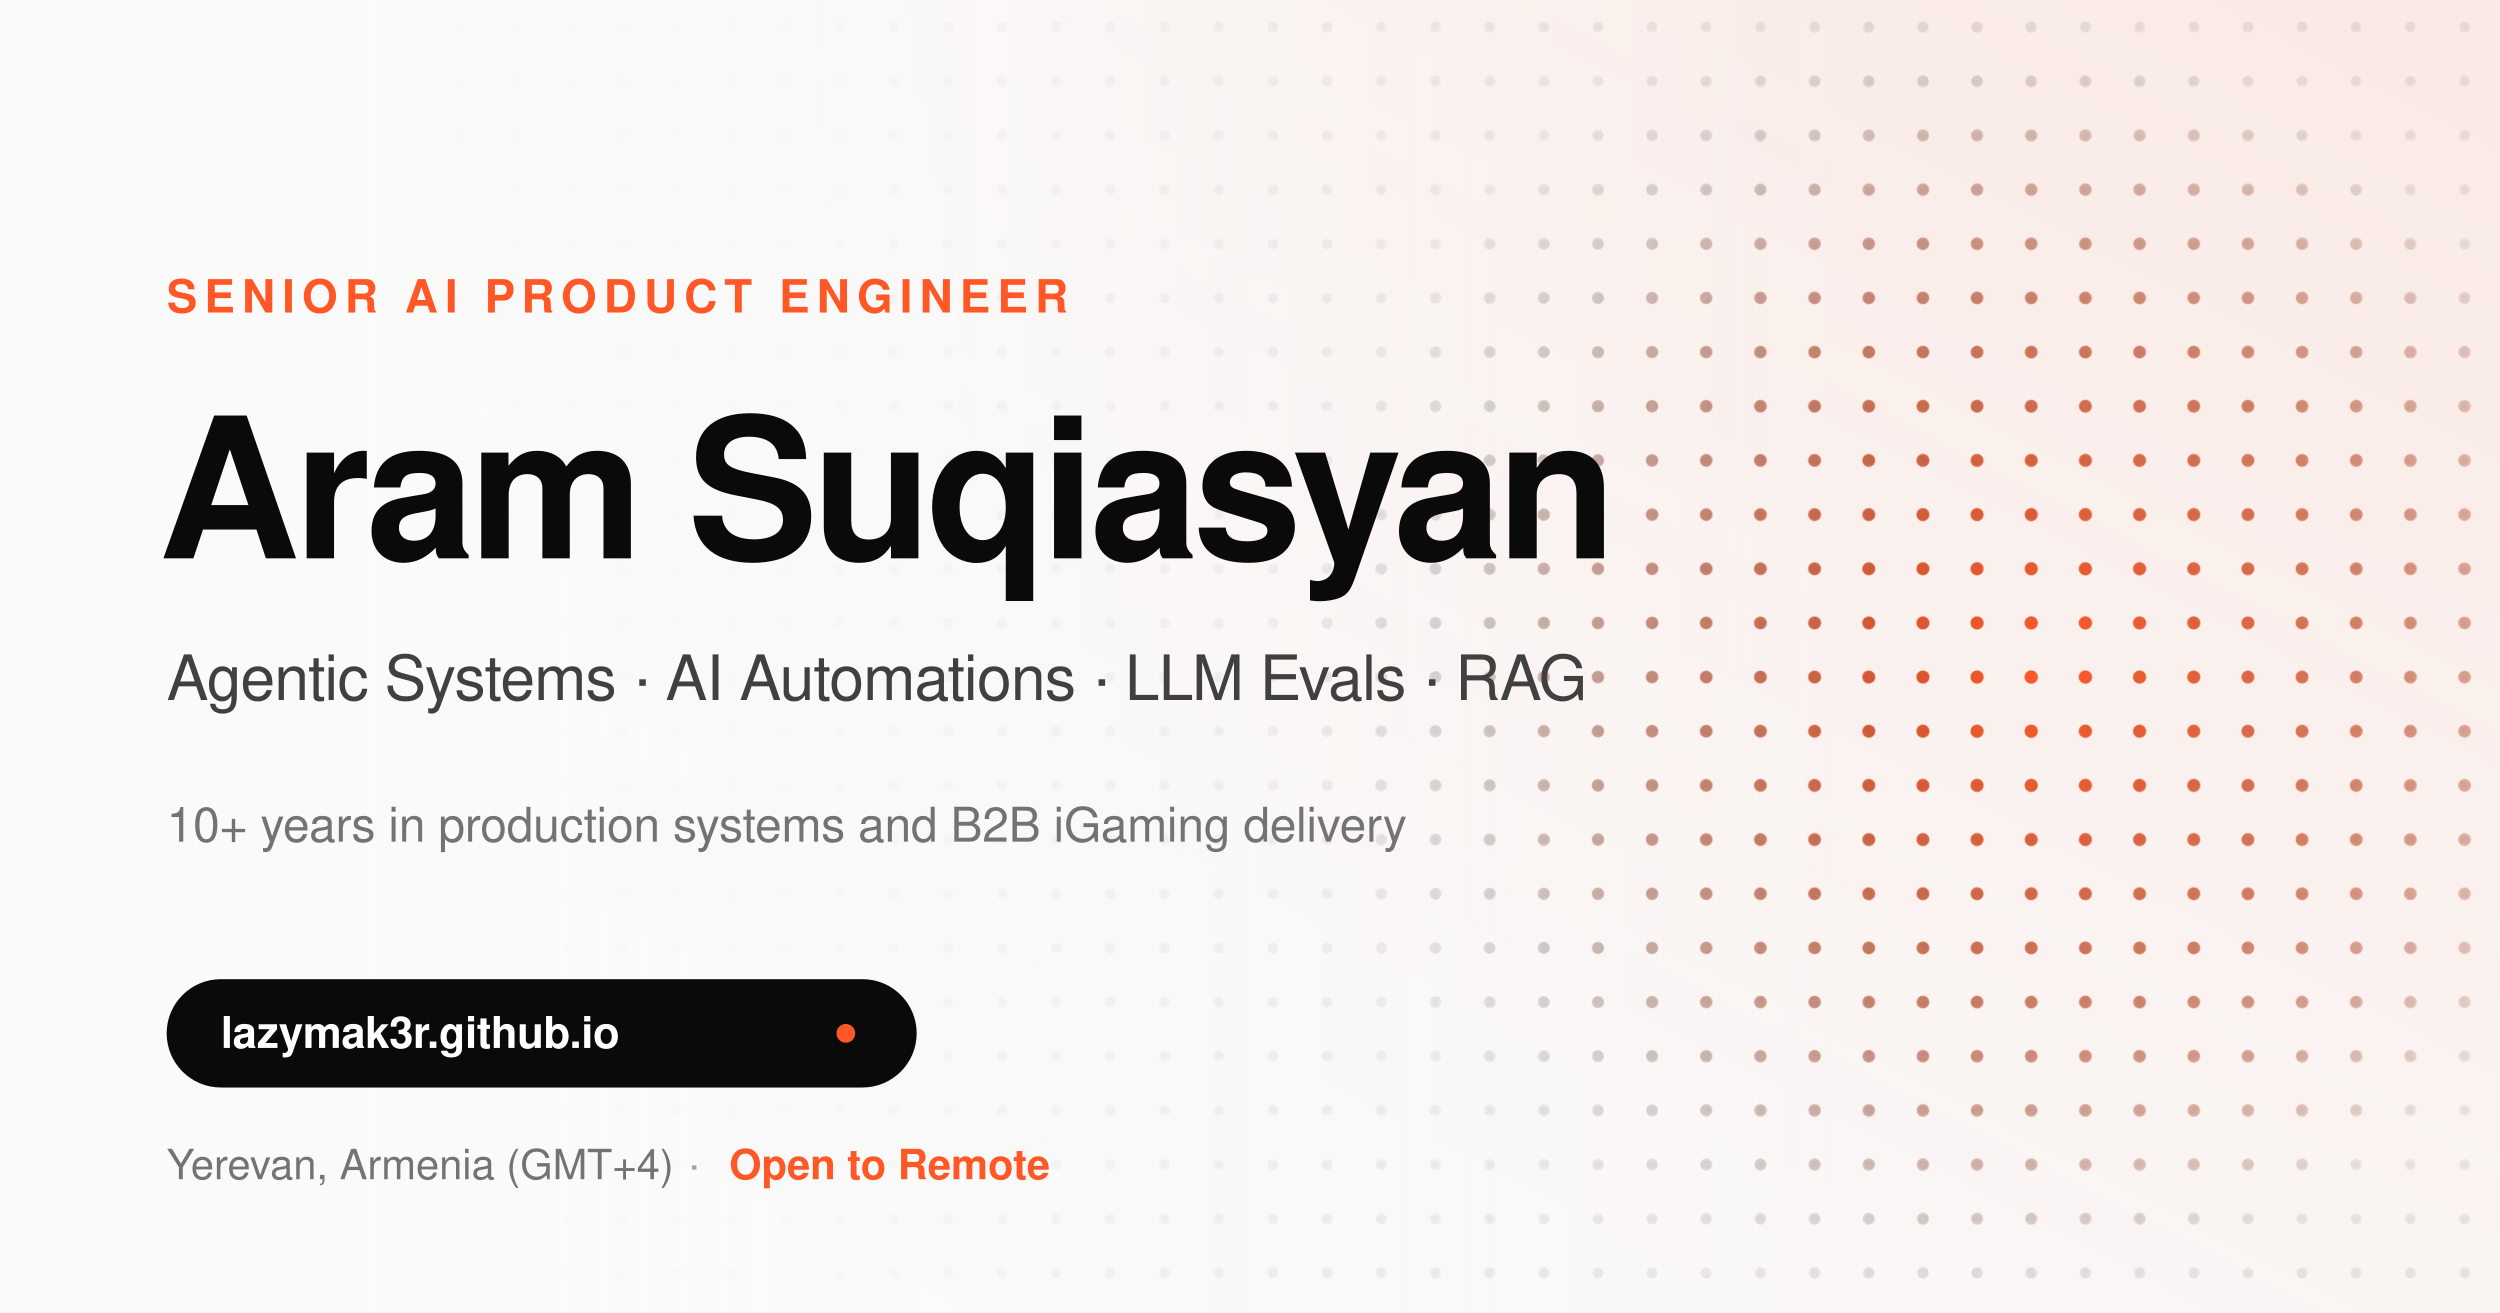
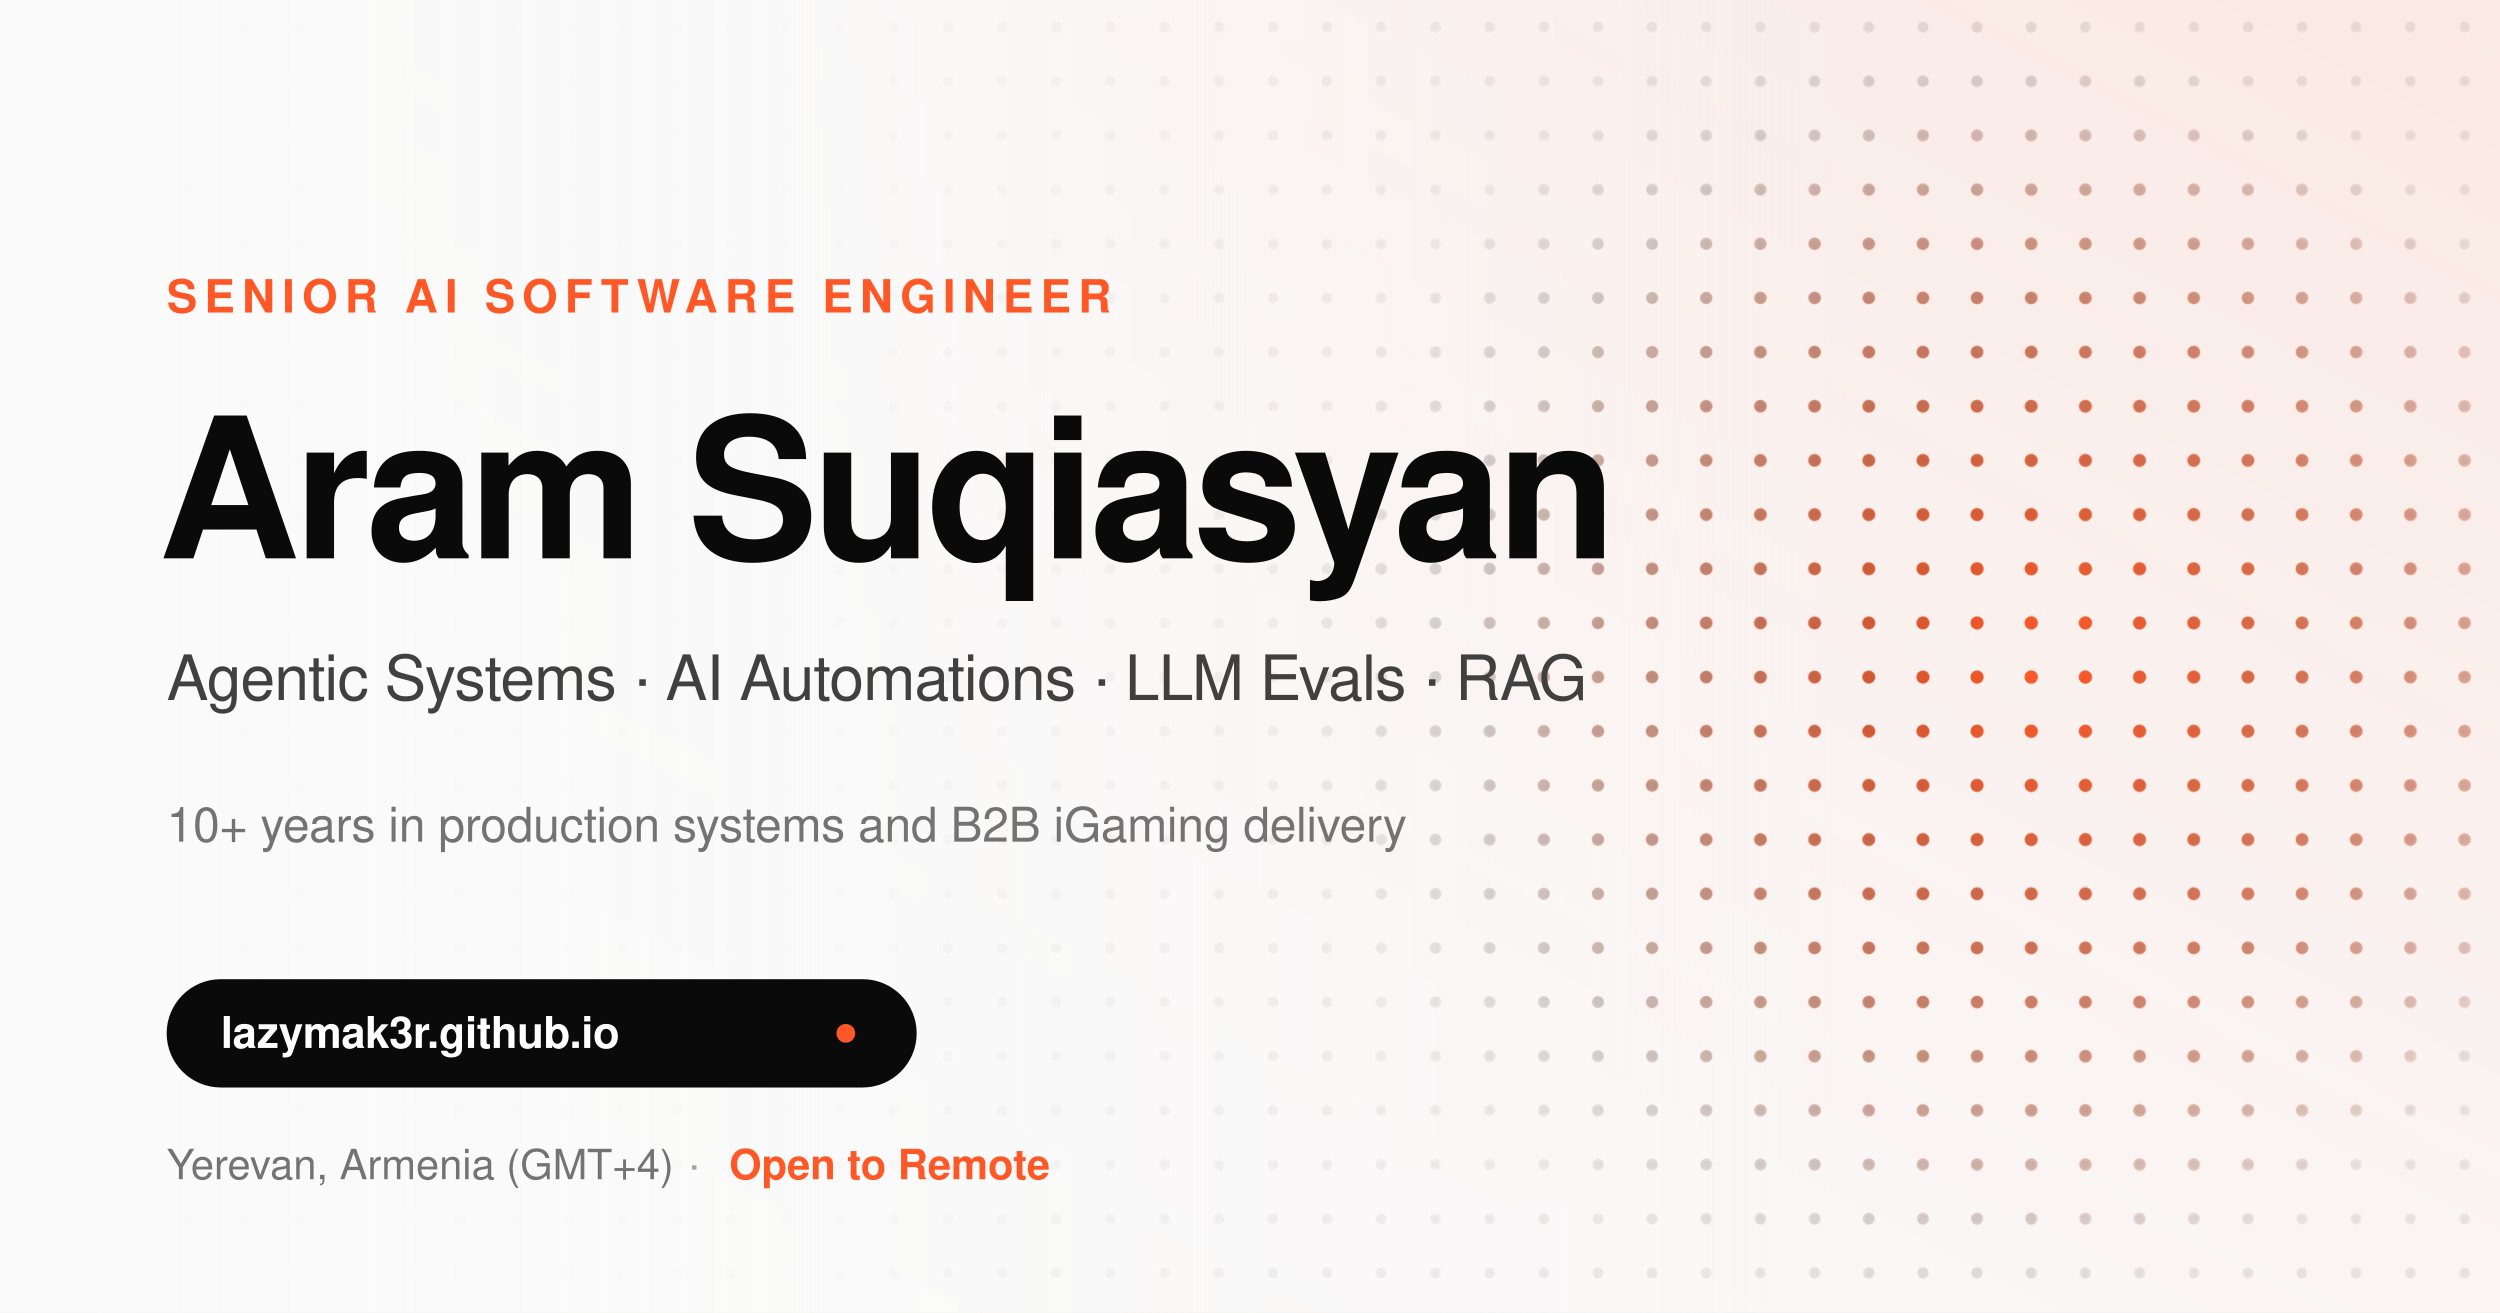
<svg xmlns="http://www.w3.org/2000/svg" width="1200" height="630" viewBox="0 0 1200 630" fill="none">
  <defs>
    <pattern id="dotsGray" width="26" height="26" patternUnits="userSpaceOnUse">
      <circle cx="13" cy="13" r="2.6" fill="#e5e5e5" />
    </pattern>
    <pattern id="dotsInk" width="26" height="26" patternUnits="userSpaceOnUse">
      <circle cx="13" cy="13" r="2.9" fill="#262626" />
    </pattern>
    <pattern id="dotsAccent" width="26" height="26" patternUnits="userSpaceOnUse">
      <circle cx="13" cy="13" r="3.2" fill="#ff5826" />
    </pattern>
    <radialGradient id="accentFalloff" cx="0.5" cy="0.5" r="0.5">
      <stop offset="0%" stop-color="#fff" stop-opacity="1" />
      <stop offset="55%" stop-color="#fff" stop-opacity="0.45" />
      <stop offset="100%" stop-color="#fff" stop-opacity="0" />
    </radialGradient>
    <radialGradient id="inkFalloff" cx="0.5" cy="0.5" r="0.5">
      <stop offset="0%" stop-color="#fff" stop-opacity="0.85" />
      <stop offset="70%" stop-color="#fff" stop-opacity="0.25" />
      <stop offset="100%" stop-color="#fff" stop-opacity="0" />
    </radialGradient>
    <mask id="accentMask">
      <rect x="700" y="40" width="560" height="560" fill="url(#accentFalloff)" />
    </mask>
    <mask id="inkMask">
      <rect x="620" y="0" width="640" height="630" fill="url(#inkFalloff)" />
    </mask>
    <linearGradient id="warmWash" x1="1" y1="0" x2="0" y2="1">
      <stop offset="0%" stop-color="#ff5826" stop-opacity="0.10" />
      <stop offset="60%" stop-color="#ff5826" stop-opacity="0.02" />
      <stop offset="100%" stop-color="#ff5826" stop-opacity="0" />
    </linearGradient>
    <linearGradient id="fadeLeft" x1="0" y1="0" x2="1" y2="0">
      <stop offset="0%" stop-color="#fafafa" stop-opacity="1" />
      <stop offset="42%" stop-color="#fafafa" stop-opacity="0.92" />
      <stop offset="78%" stop-color="#fafafa" stop-opacity="0.25" />
      <stop offset="100%" stop-color="#fafafa" stop-opacity="0" />
    </linearGradient>
  </defs>
  <rect width="1200" height="630" fill="#fafafa" />
  <rect width="1200" height="630" fill="url(#dotsGray)" />
  <rect x="620" y="0" width="640" height="630" fill="url(#dotsInk)" mask="url(#inkMask)" />
  <rect x="700" y="40" width="560" height="560" fill="url(#dotsAccent)" mask="url(#accentMask)" />
  <rect width="1200" height="630" fill="url(#warmWash)" />
  <rect x="0" y="0" width="900" height="630" fill="url(#fadeLeft)" />
  <g font-family="-apple-system, BlinkMacSystemFont, 'SF Pro Display', 'Helvetica Neue', Helvetica, Arial, sans-serif">
    <text x="80" y="150" fill="#ff5826" font-size="22" font-weight="600" letter-spacing="3.4">
-       SENIOR AI PRODUCT ENGINEER
+       SENIOR AI SOFTWARE ENGINEER
    </text>
    <text x="76" y="268" fill="#0a0a0a" font-size="94" font-weight="700" letter-spacing="-2.6">
      Aram Suqiasyan
    </text>
    <text x="80" y="336" fill="#404040" font-size="30" font-weight="500" letter-spacing="-0.4">
      Agentic Systems · AI Automations · LLM Evals · RAG
    </text>
    <text x="80" y="404" fill="#737373" font-size="23" font-weight="400" letter-spacing="-0.1">
      10+ years in production systems and B2B iGaming delivery
    </text>
    <g transform="translate(80, 470)">
      <rect x="0" y="0" width="360" height="52" rx="26" fill="#0a0a0a" />
      <text x="26" y="33" fill="#ffffff" font-size="21" font-weight="600" letter-spacing="-0.2">
        lazymak3r.github.io
      </text>
      <circle cx="326" cy="26" r="4.5" fill="#ff5826" />
    </g>
    <text x="80" y="566" fill="#737373" font-size="20" font-weight="400">
      Yerevan, Armenia (GMT+4)
    </text>
    <text x="330" y="566" fill="#a3a3a3" font-size="20" font-weight="400">·</text>
    <text x="350" y="566" fill="#ff5826" font-size="20" font-weight="600">
      Open to Remote
    </text>
  </g>
</svg>
